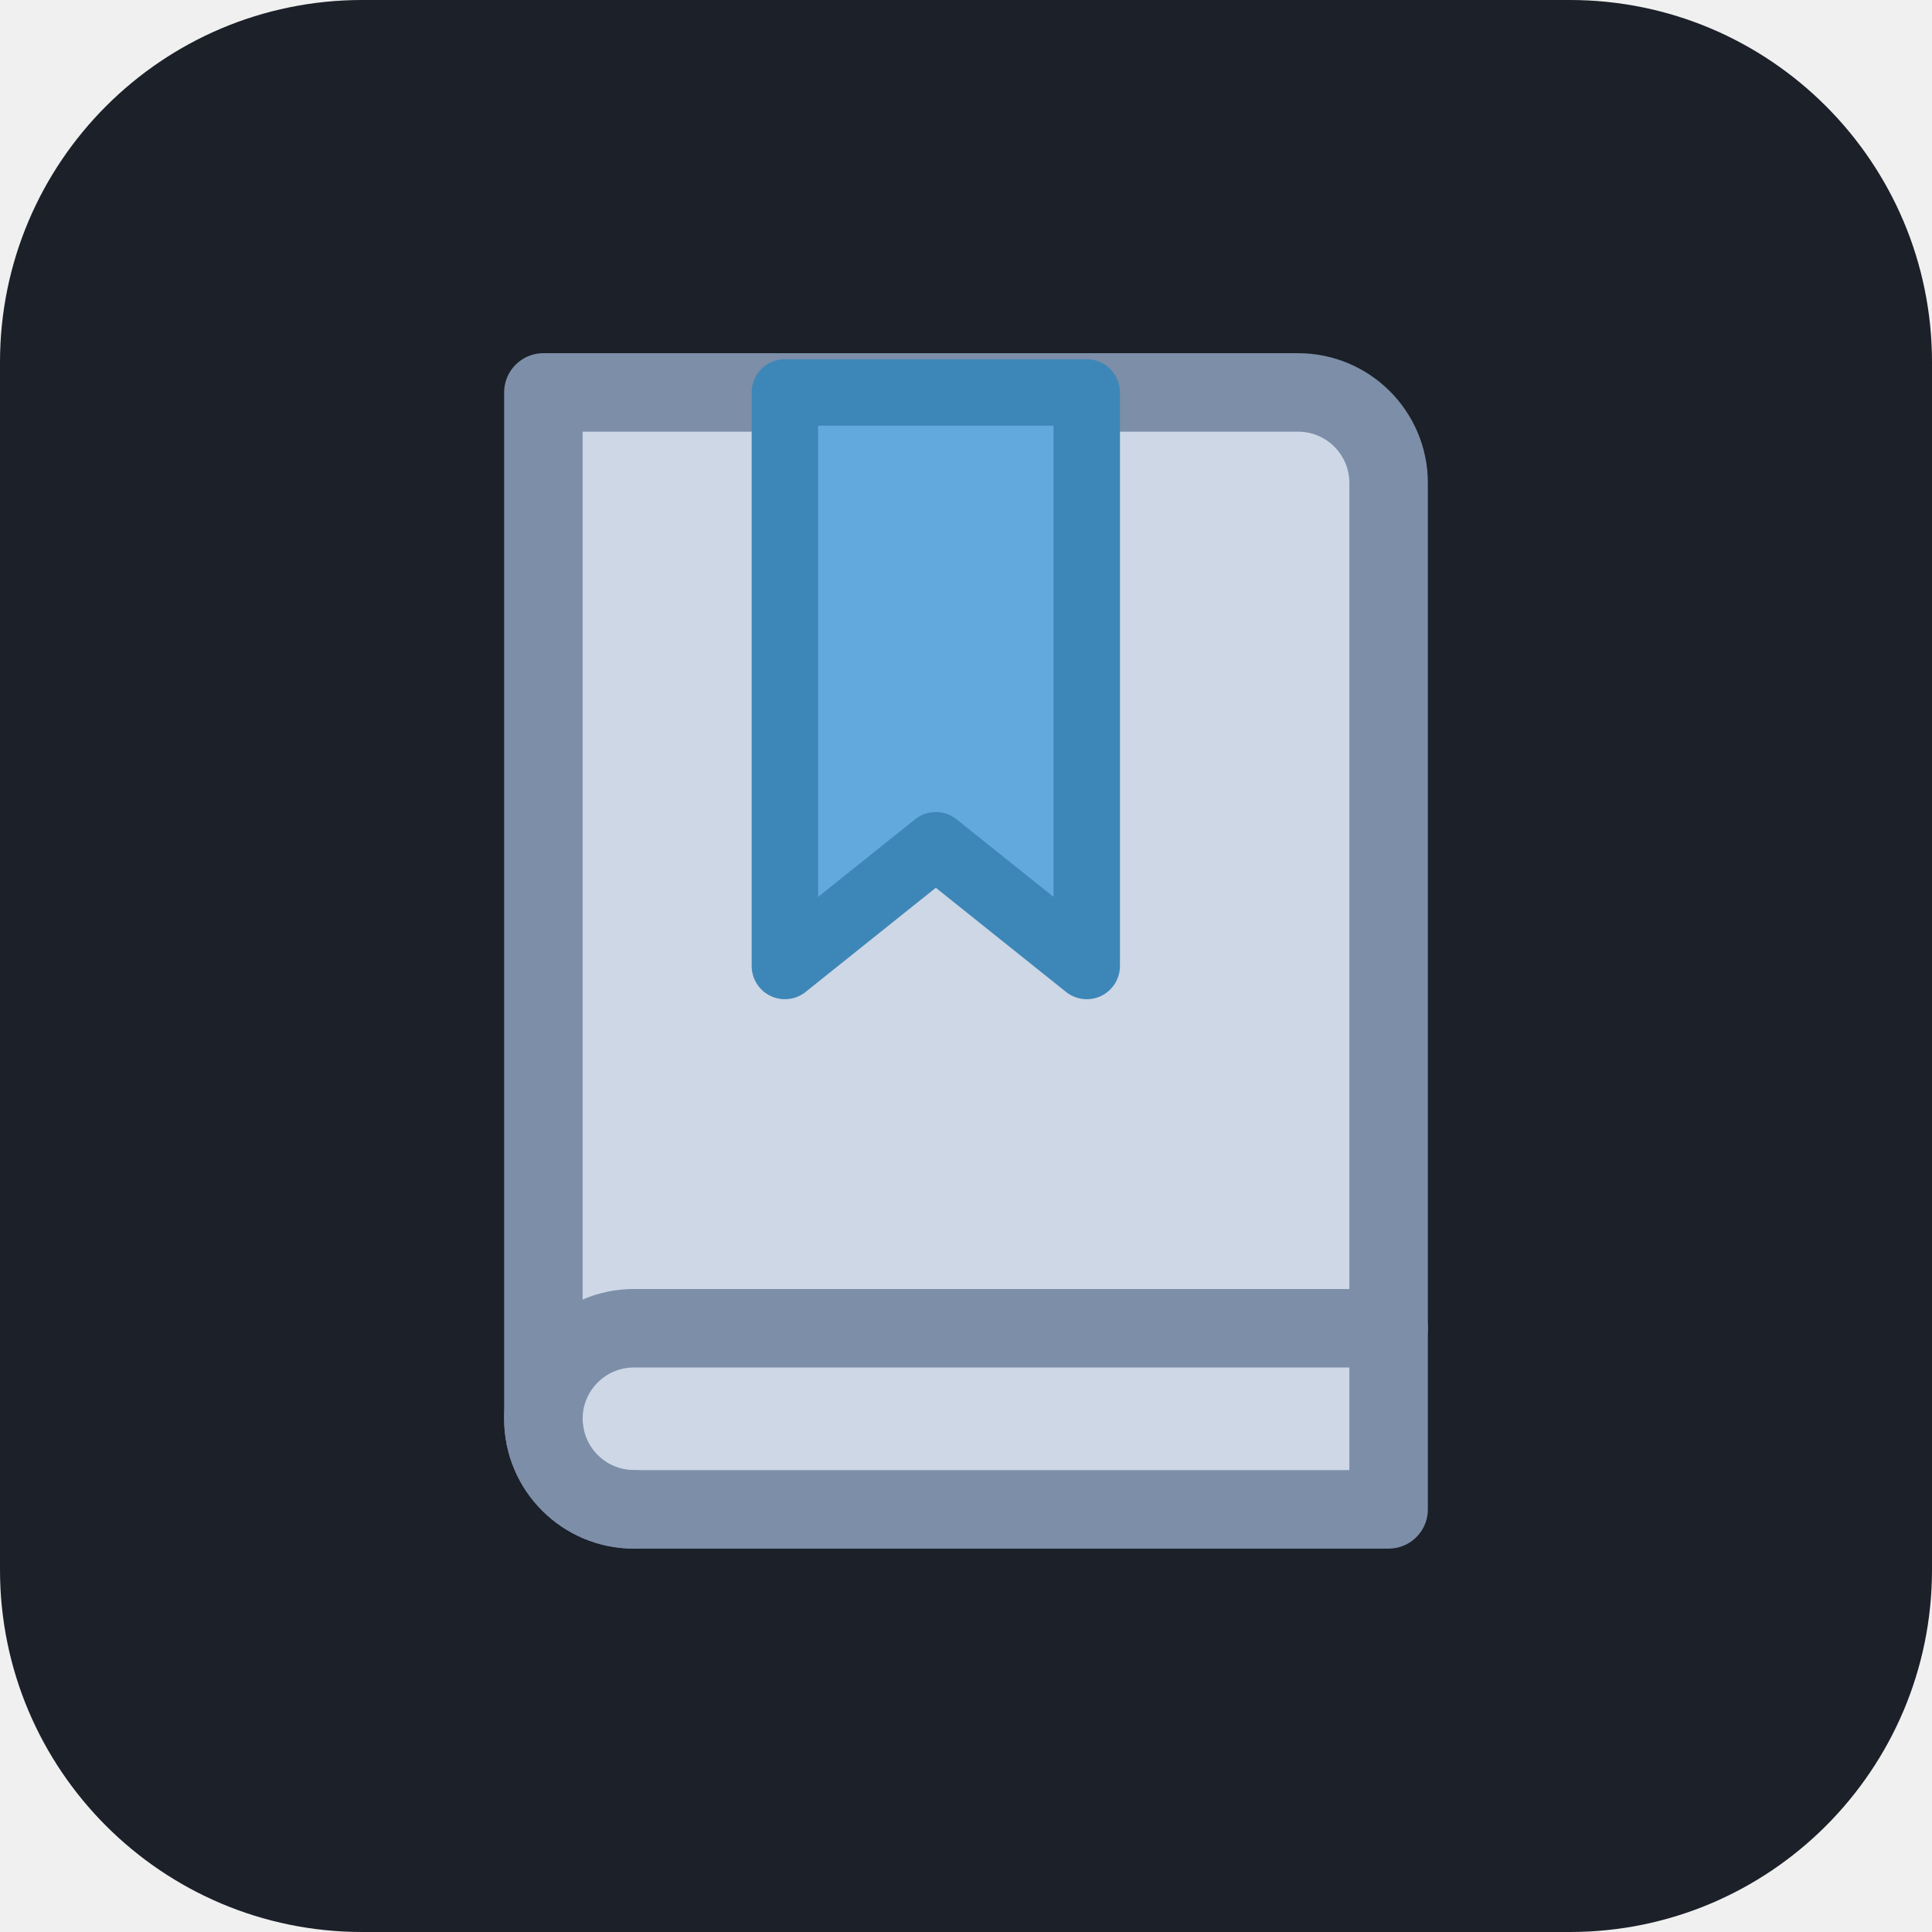
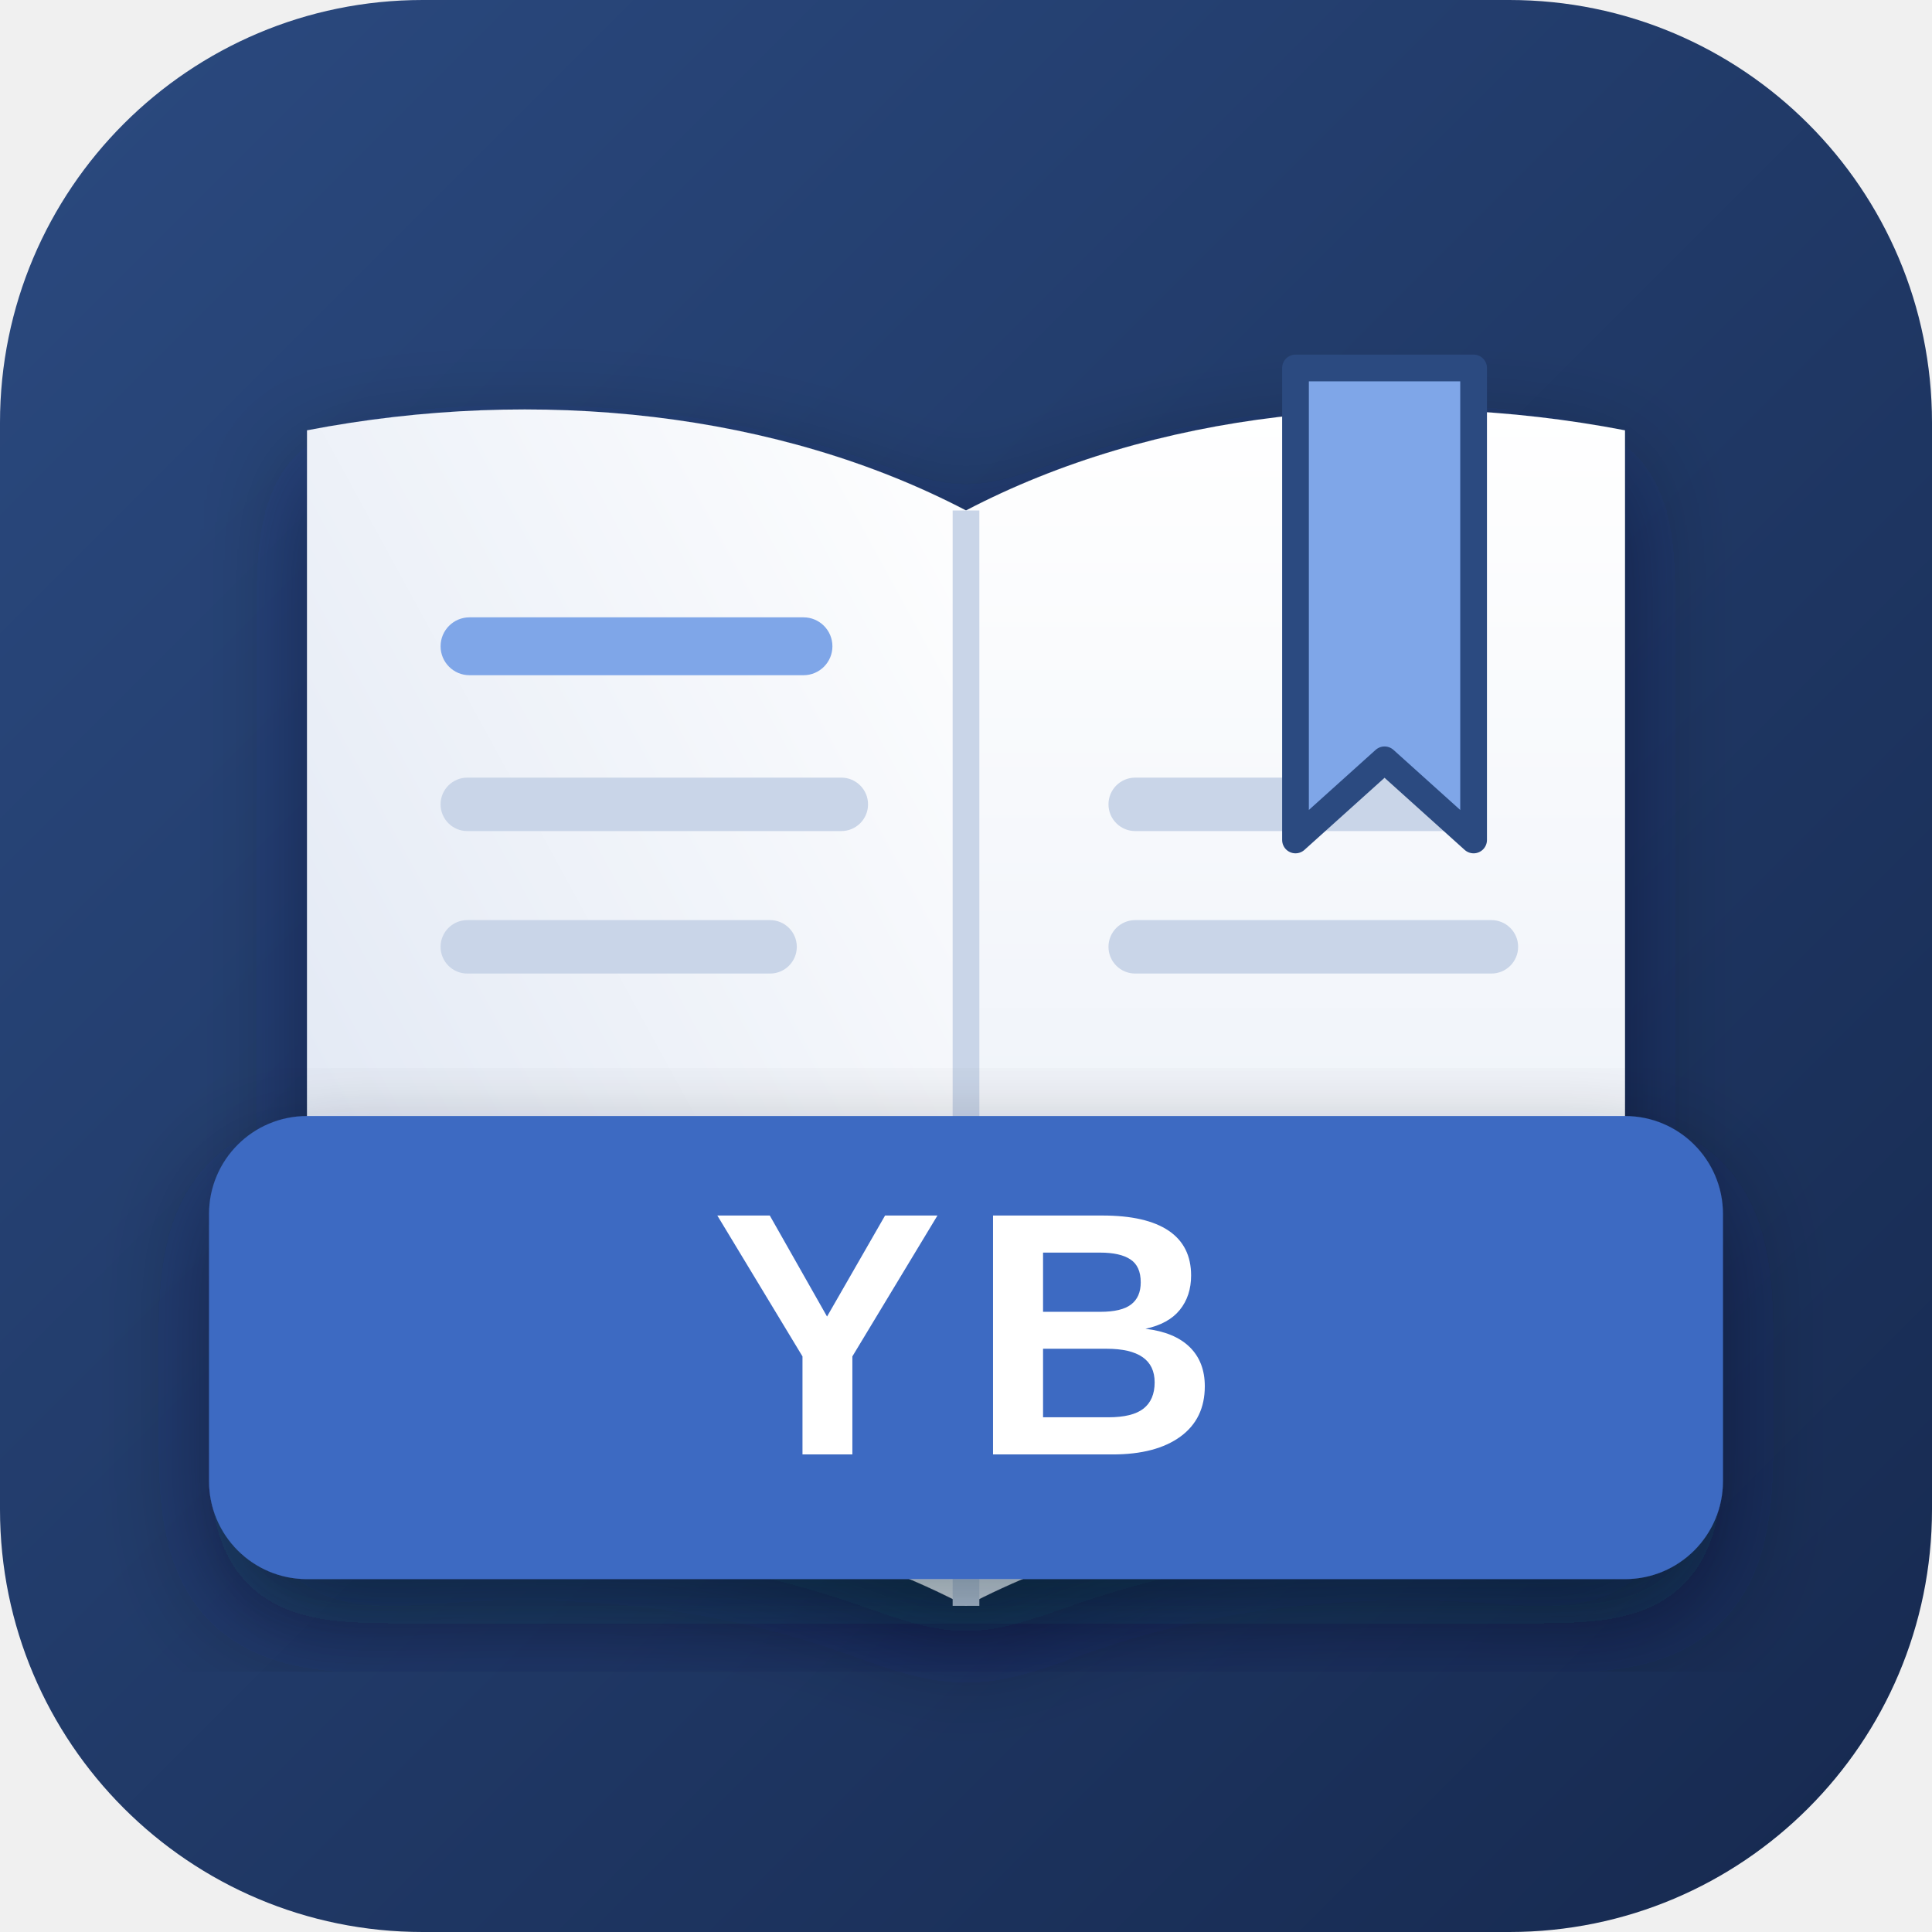
- <svg xmlns="http://www.w3.org/2000/svg" viewBox="0 0 512 512" width="512" height="512">
-   <rect width="512" height="512" rx="96" fill="#1b2029" />
-   <g transform="scale(8)" fill="none" stroke-linejoin="round" stroke-linecap="round">
-     <path d="M18 13h25a3 3 0 0 1 3 3v34H21a3 3 0 0 1-3-3V13z" fill="#cdd7e6" stroke="#7d8ea8" stroke-width="2.6" />
-     <path d="M21 50a3 3 0 0 1 0-6h25" stroke="#7d8ea8" stroke-width="2.6" />
-     <path d="M36 13v19l-5-4-5 4V13z" fill="#62a9dd" stroke="#3d87b8" stroke-width="2.2" />
+ <svg xmlns="http://www.w3.org/2000/svg" viewBox="0 0 512 512">
+   <defs>
+     <linearGradient id="bg" x1="0" y1="0" x2="1" y2="1">
+       <stop offset="0" stop-color="#2B4A80" />
+       <stop offset="1" stop-color="#16294F" />
+     </linearGradient>
+     <linearGradient id="card" x1="0" y1="0" x2="0" y2="1">
+       <stop offset="0" stop-color="#FFFFFF" />
+       <stop offset="1" stop-color="#E6ECF6" />
+     </linearGradient>
+     <linearGradient id="cardL" x1="1" y1="0" x2="0" y2="1">
+       <stop offset="0" stop-color="#FFFFFF" />
+       <stop offset="1" stop-color="#DCE4F2" />
+     </linearGradient>
+     <radialGradient id="glow" cx=".5" cy=".5" r=".5">
+       <stop offset="0" stop-color="#FFE14D" stop-opacity=".95" />
+       <stop offset="1" stop-color="#FFE14D" stop-opacity="0" />
+     </radialGradient>
+     <filter id="sh" x="-20%" y="-20%" width="140%" height="140%">
+       <feDropShadow dx="0" dy="10" stdDeviation="12" flood-color="#0A1630" flood-opacity=".45" />
+     </filter>
+   </defs>
+   <rect width="512" height="512" rx="112" fill="url(#bg)" />
+   <g transform="translate(256 258) scale(1.18) translate(-256 -236)">
+     <g filter="url(#sh)">
+       <path d="M256 132 C 214 110, 160 104, 108 114 V 360 C 160 350, 214 356, 256 378 Z" fill="url(#cardL)" />
+       <path d="M256 132 C 298 110, 352 104, 404 114 V 360 C 352 350, 298 356, 256 378 Z" fill="url(#card)" />
+     </g>
+     <path d="M256 132 V 378" stroke="#C9D5E8" stroke-width="6" />
+     <rect x="138" y="156" width="88" height="13" rx="6.5" fill="#7FA6E8" />
+     <rect x="138" y="192" width="96" height="12" rx="6" fill="#C9D5E8" />
+     <rect x="138" y="224" width="80" height="12" rx="6" fill="#C9D5E8" />
+     <rect x="288" y="192" width="84" height="12" rx="6" fill="#C9D5E8" />
+     <rect x="288" y="224" width="92" height="12" rx="6" fill="#C9D5E8" />
+     <path d="M330 100 H370 V206 L350 188 L330 206 Z" fill="#7FA6E8" stroke="#2B4A80" stroke-width="6" stroke-linejoin="round" />
+     <g filter="url(#sh)">
+       <rect x="86" y="268" width="340" height="104" rx="22" fill="#3D6BC2" />
+     </g>
+     <text x="256" y="344" text-anchor="middle" font-family="'Segoe UI','Helvetica Neue',Arial,sans-serif" font-weight="800" font-size="78" letter-spacing="6" fill="#FFFFFF">YB</text>
  </g>
</svg>
